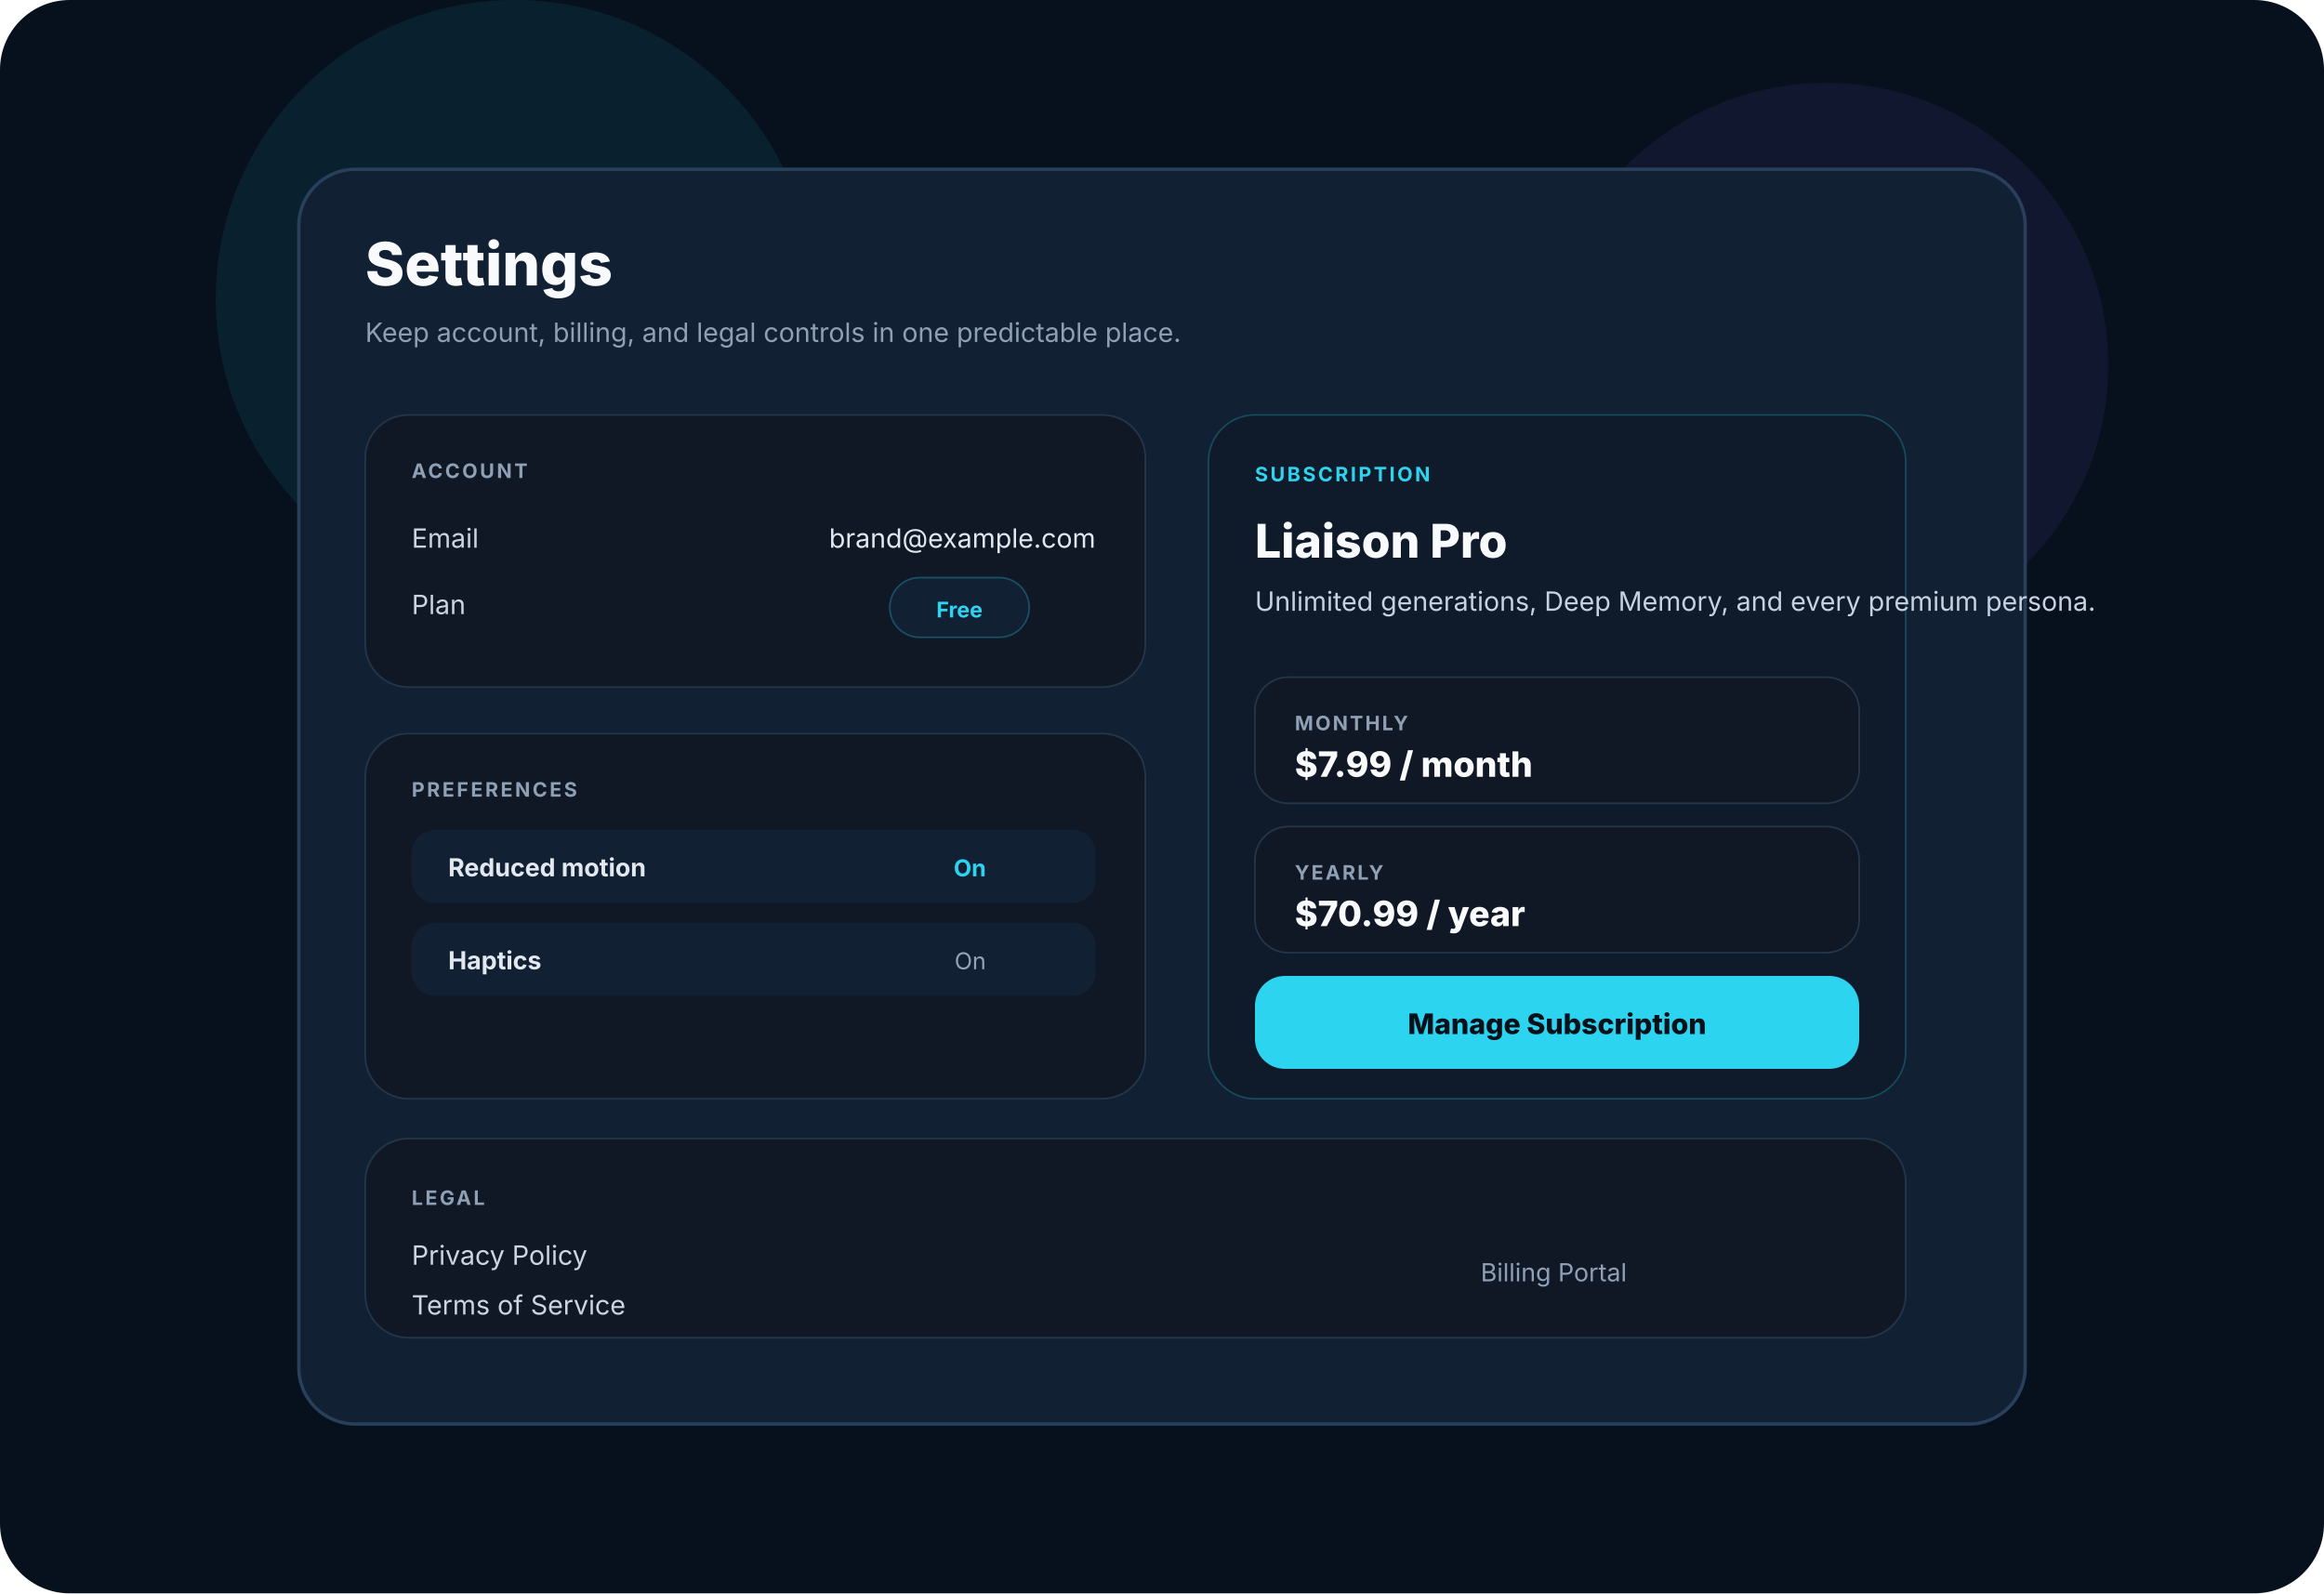
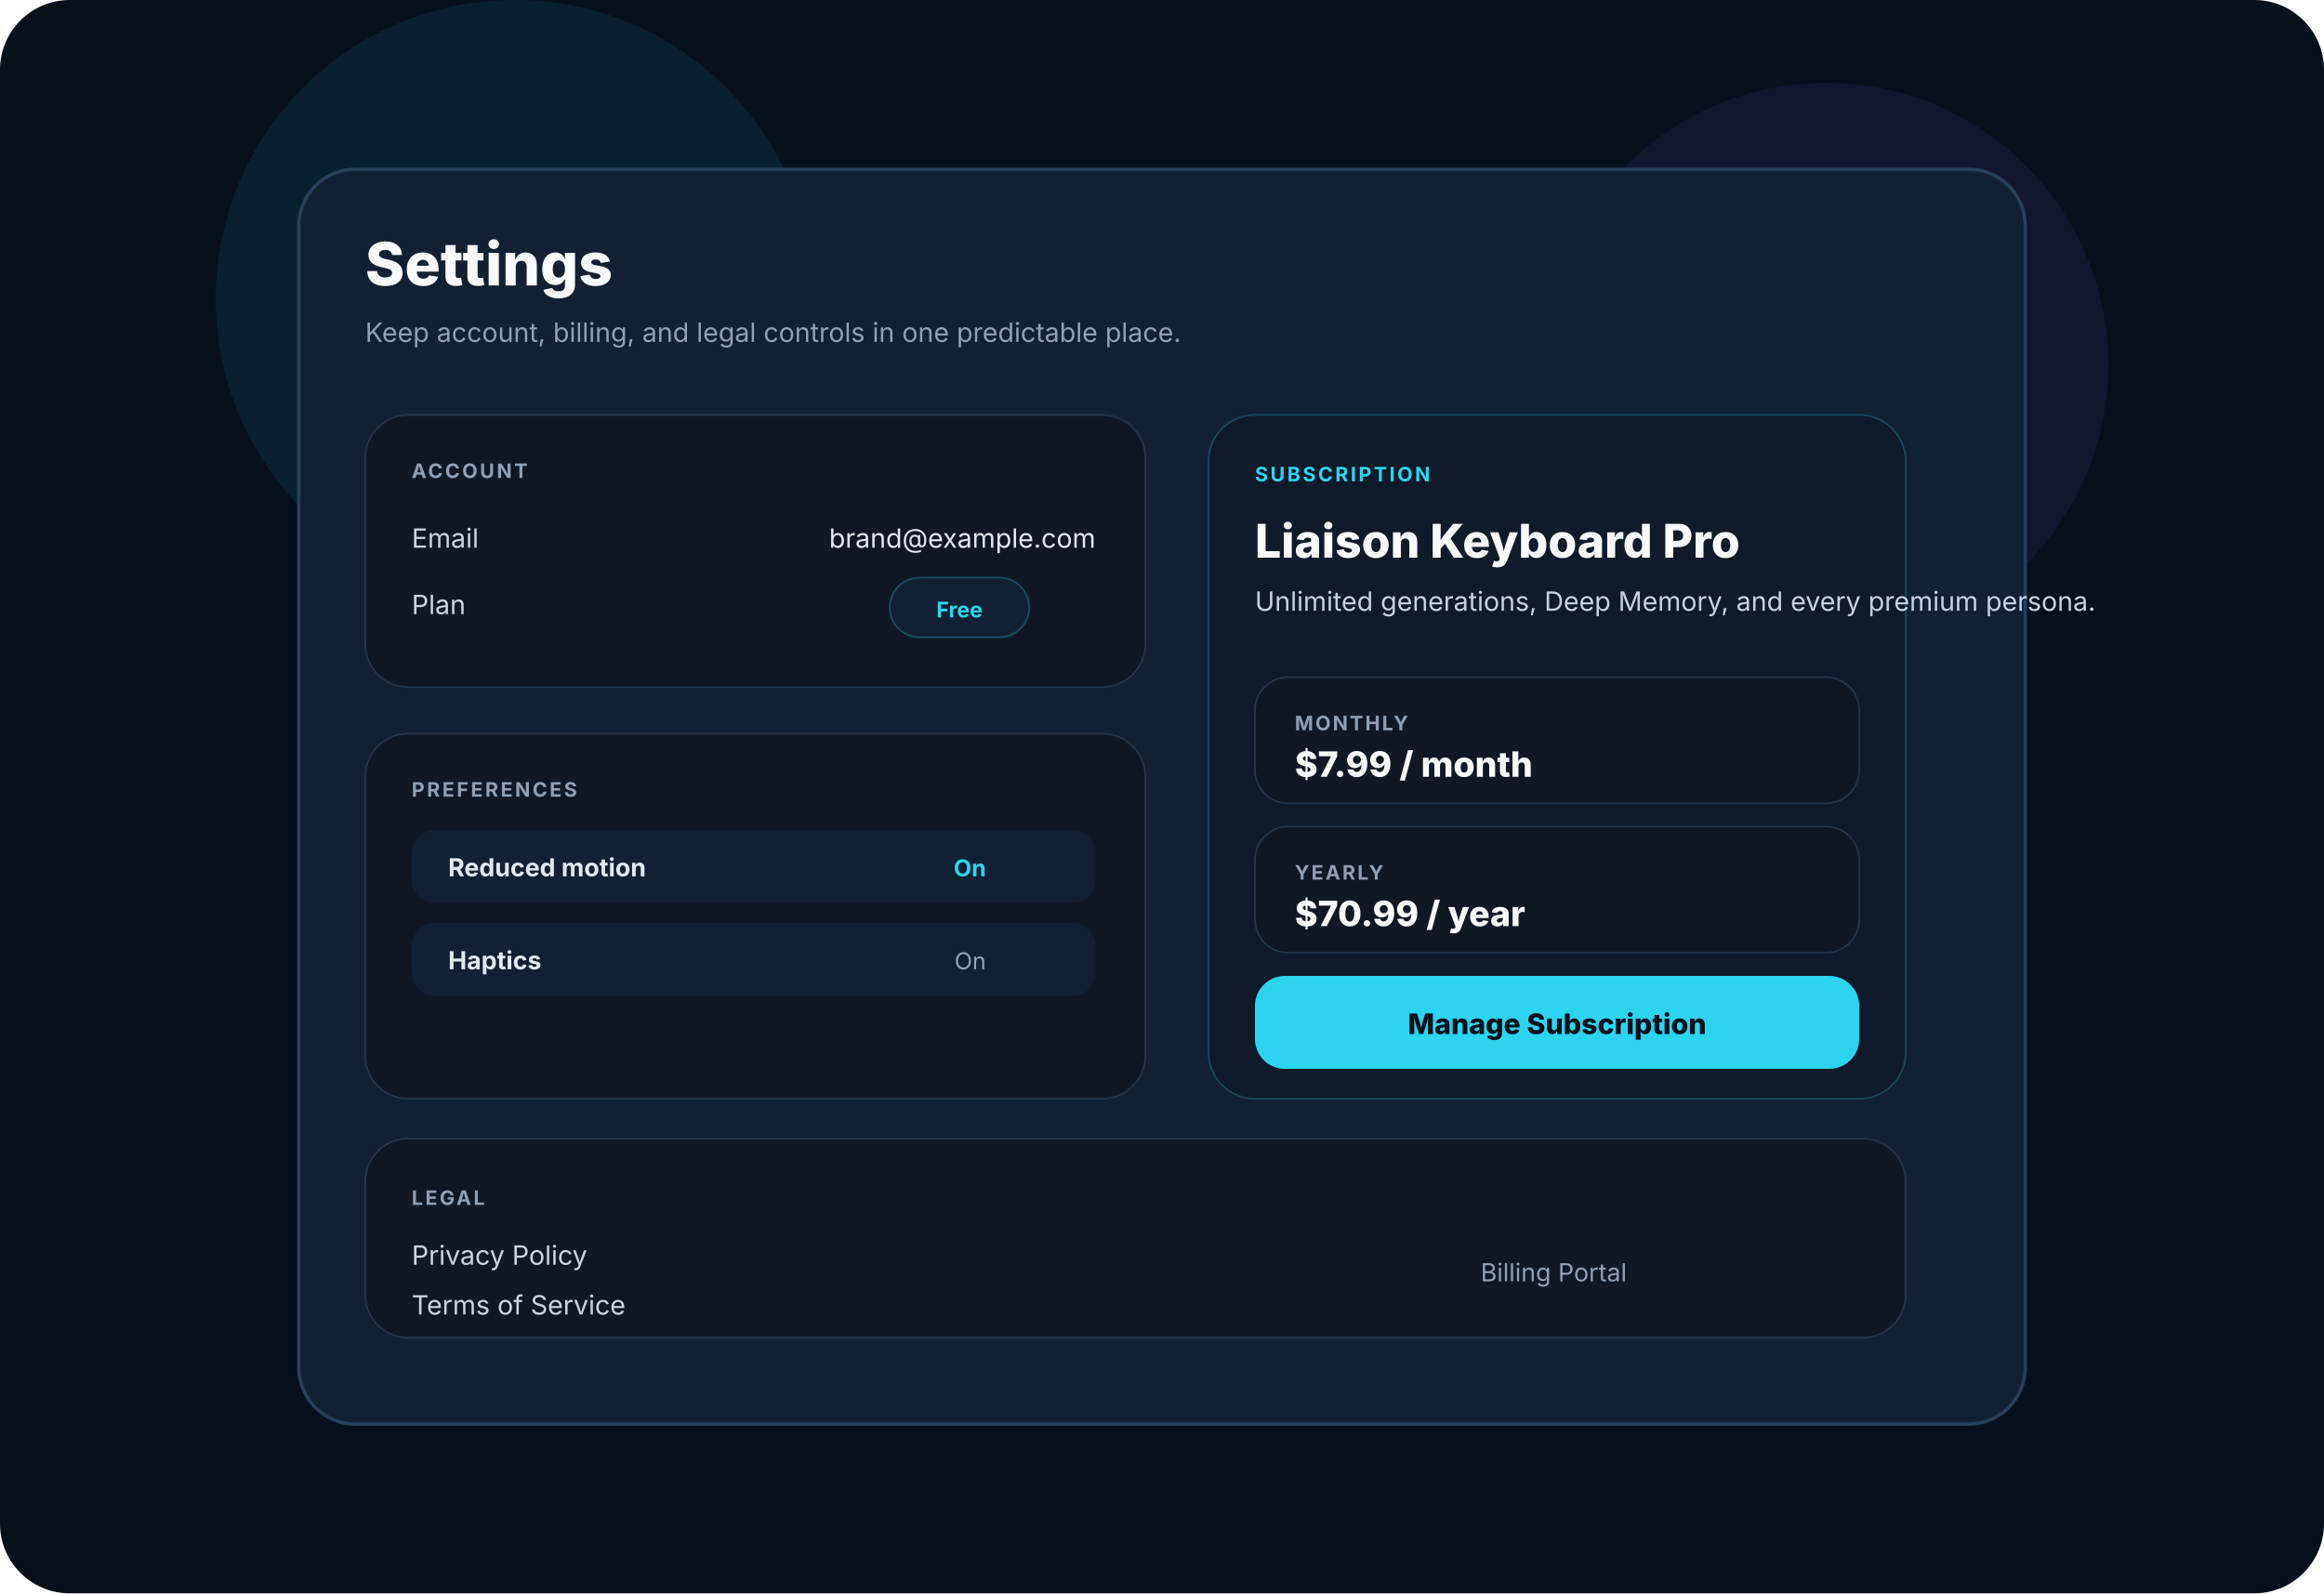
<svg xmlns="http://www.w3.org/2000/svg" viewBox="0 0 1400 960" role="img" aria-labelledby="t d">
  <defs>
    <linearGradient id="bg" x1="120" y1="80" x2="1280" y2="880">
      <stop offset="0" stop-color="#07111d" />
      <stop offset="1" stop-color="#020617" />
    </linearGradient>
    <linearGradient id="card" x1="250" y1="110" x2="1150" y2="840">
      <stop offset="0" stop-color="#122033" />
      <stop offset="1" stop-color="#0b1422" />
    </linearGradient>
  </defs>
  <rect width="1400" height="960" rx="42" fill="url(#bg)" />
  <circle cx="310" cy="180" r="180" fill="#2dd4f0" fill-opacity=".08" />
  <circle cx="1100" cy="220" r="170" fill="#8b5cf6" fill-opacity=".09" />
  <rect x="180" y="102" width="1040" height="756" rx="34" fill="url(#card)" stroke="#28405b" stroke-width="2" />
  <text x="220" y="172" fill="#f8fafc" font-family="Inter,Segoe UI,Arial,sans-serif" font-size="36" font-weight="800">Settings</text>
  <text x="220" y="206" fill="#8fa0b5" font-family="Inter,Segoe UI,Arial,sans-serif" font-size="16">Keep account, billing, and legal controls in one predictable place.</text>
  <rect x="220" y="250" width="470" height="164" rx="26" fill="#101826" stroke="#24364a" />
  <text x="248" y="288" fill="#8fa0b5" font-family="Inter,Segoe UI,Arial,sans-serif" font-size="12" font-weight="700" letter-spacing="1.4">ACCOUNT</text>
  <text x="248" y="330" fill="#cbd5e1" font-family="Inter,Segoe UI,Arial,sans-serif" font-size="16">Email</text>
  <text x="660" y="330" fill="#e2e8f0" font-family="Inter,Segoe UI,Arial,sans-serif" font-size="16" text-anchor="end">brand@example.com</text>
  <text x="248" y="370" fill="#cbd5e1" font-family="Inter,Segoe UI,Arial,sans-serif" font-size="16">Plan</text>
  <rect x="536" y="348" width="84" height="36" rx="18" fill="#122033" stroke="#2dd4f0" stroke-opacity=".28" />
  <text x="578" y="372" fill="#2dd4f0" font-family="Inter,Segoe UI,Arial,sans-serif" font-size="13" font-weight="700" text-anchor="middle">Free</text>
  <rect x="220" y="442" width="470" height="220" rx="26" fill="#101826" stroke="#24364a" />
  <text x="248" y="480" fill="#8fa0b5" font-family="Inter,Segoe UI,Arial,sans-serif" font-size="12" font-weight="700" letter-spacing="1.4">PREFERENCES</text>
  <rect x="248" y="500" width="412" height="44" rx="14" fill="#122033" />
  <text x="270" y="528" fill="#e2e8f0" font-family="Inter,Segoe UI,Arial,sans-serif" font-size="15" font-weight="700">Reduced motion</text>
  <text x="594" y="528" fill="#2dd4f0" font-family="Inter,Segoe UI,Arial,sans-serif" font-size="14" font-weight="700" text-anchor="end">On</text>
  <rect x="248" y="556" width="412" height="44" rx="14" fill="#122033" />
  <text x="270" y="584" fill="#e2e8f0" font-family="Inter,Segoe UI,Arial,sans-serif" font-size="15" font-weight="700">Haptics</text>
  <text x="594" y="584" fill="#94a3b8" font-family="Inter,Segoe UI,Arial,sans-serif" font-size="14" text-anchor="end">On</text>
  <rect x="728" y="250" width="420" height="412" rx="28" fill="#0f1a2a" stroke="#2dd4f0" stroke-opacity=".24" />
  <text x="756" y="290" fill="#2dd4f0" font-family="Inter,Segoe UI,Arial,sans-serif" font-size="12" font-weight="700" letter-spacing="1.4">SUBSCRIPTION</text>
-   <text x="756" y="336" fill="#f8fafc" font-family="Inter,Segoe UI,Arial,sans-serif" font-size="28" font-weight="800">Liaison Pro</text>
+   <text x="756" y="336" fill="#f8fafc" font-family="Inter,Segoe UI,Arial,sans-serif" font-size="28" font-weight="800">Liaison Keyboard Pro</text>
  <text x="756" y="368" fill="#c6d2e1" font-family="Inter,Segoe UI,Arial,sans-serif" font-size="16">Unlimited generations, Deep Memory, and every premium persona.</text>
  <rect x="756" y="408" width="364" height="76" rx="20" fill="#101826" stroke="#24364a" />
  <text x="780" y="440" fill="#8fa0b5" font-family="Inter,Segoe UI,Arial,sans-serif" font-size="12" font-weight="700" letter-spacing="1.2">MONTHLY</text>
  <text x="780" y="468" fill="#f8fafc" font-family="Inter,Segoe UI,Arial,sans-serif" font-size="21" font-weight="800">$7.99 / month</text>
  <rect x="756" y="498" width="364" height="76" rx="20" fill="#101826" stroke="#24364a" />
  <text x="780" y="530" fill="#8fa0b5" font-family="Inter,Segoe UI,Arial,sans-serif" font-size="12" font-weight="700" letter-spacing="1.2">YEARLY</text>
  <text x="780" y="558" fill="#f8fafc" font-family="Inter,Segoe UI,Arial,sans-serif" font-size="21" font-weight="800">$70.99 / year</text>
  <rect x="756" y="588" width="364" height="56" rx="18" fill="#2dd4f0" />
  <text x="938" y="623" fill="#04111b" font-family="Inter,Segoe UI,Arial,sans-serif" font-size="17" font-weight="800" text-anchor="middle">Manage Subscription</text>
  <rect x="220" y="686" width="928" height="120" rx="26" fill="#101826" stroke="#24364a" />
  <text x="248" y="726" fill="#8fa0b5" font-family="Inter,Segoe UI,Arial,sans-serif" font-size="12" font-weight="700" letter-spacing="1.4">LEGAL</text>
  <text x="248" y="762" fill="#cbd5e1" font-family="Inter,Segoe UI,Arial,sans-serif" font-size="16">Privacy Policy</text>
  <text x="248" y="792" fill="#cbd5e1" font-family="Inter,Segoe UI,Arial,sans-serif" font-size="16">Terms of Service</text>
  <text x="980" y="772" fill="#8fa0b5" font-family="Inter,Segoe UI,Arial,sans-serif" font-size="15" text-anchor="end">Billing Portal</text>
</svg>
